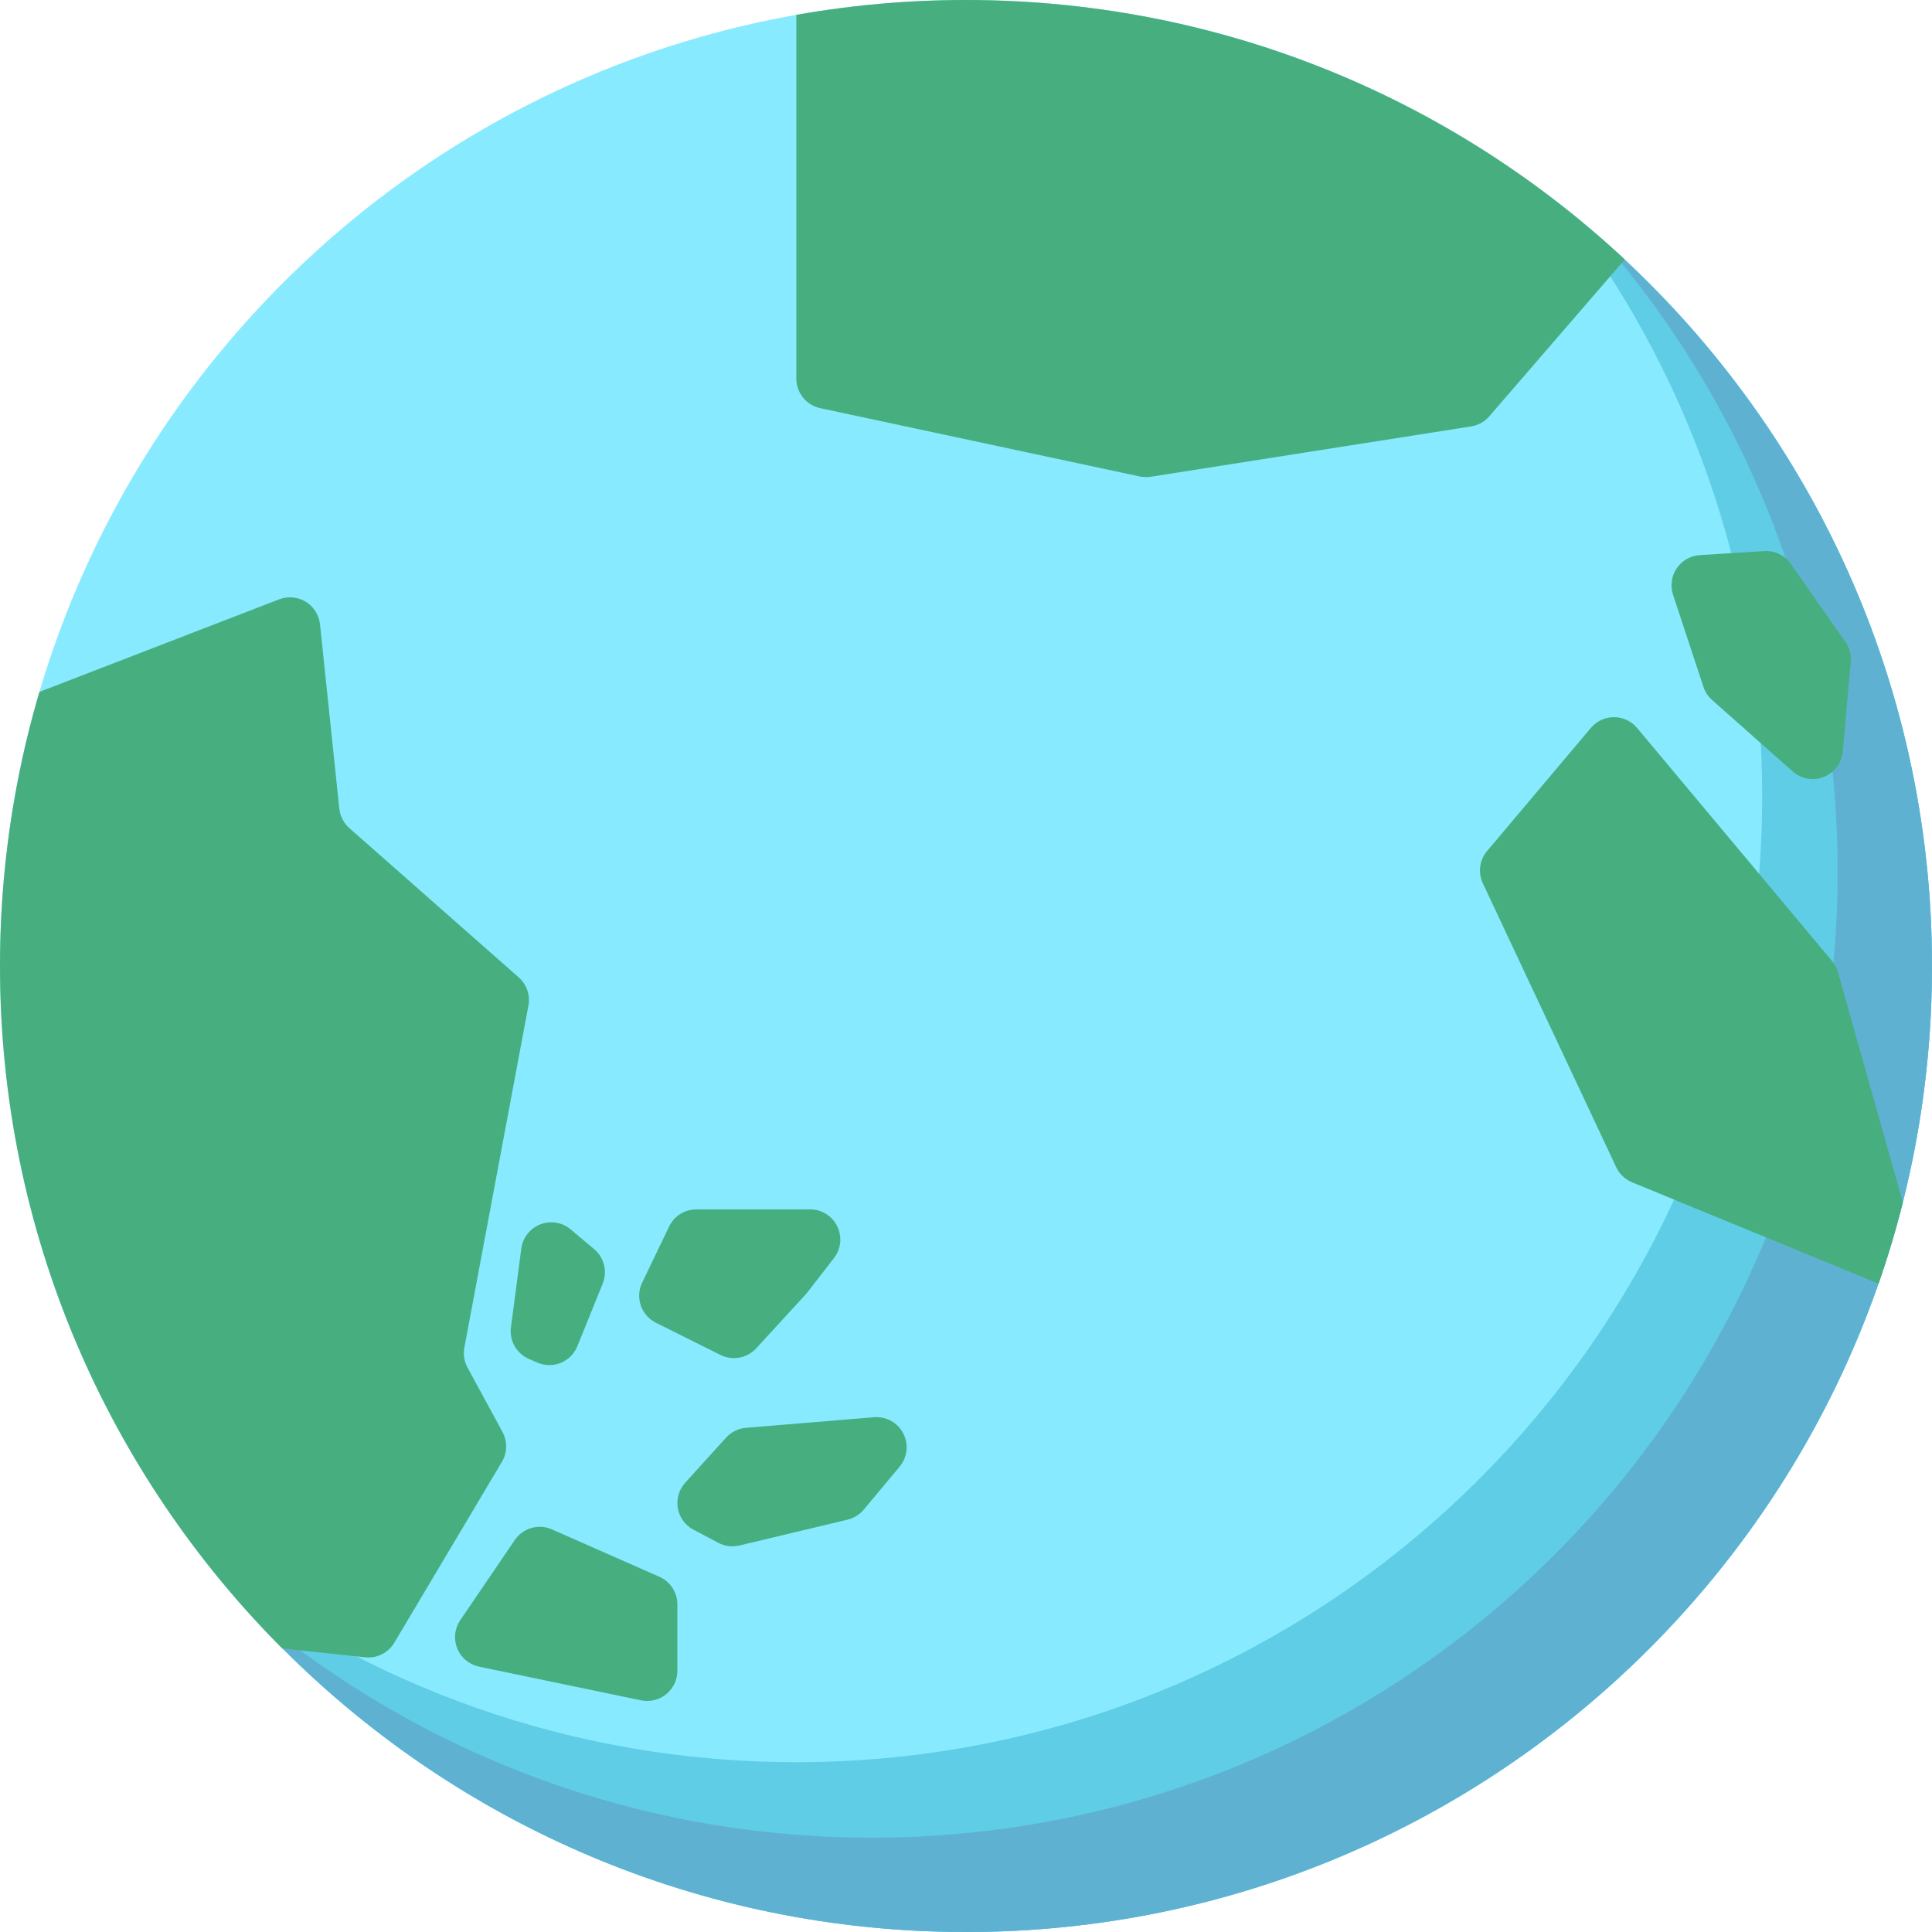
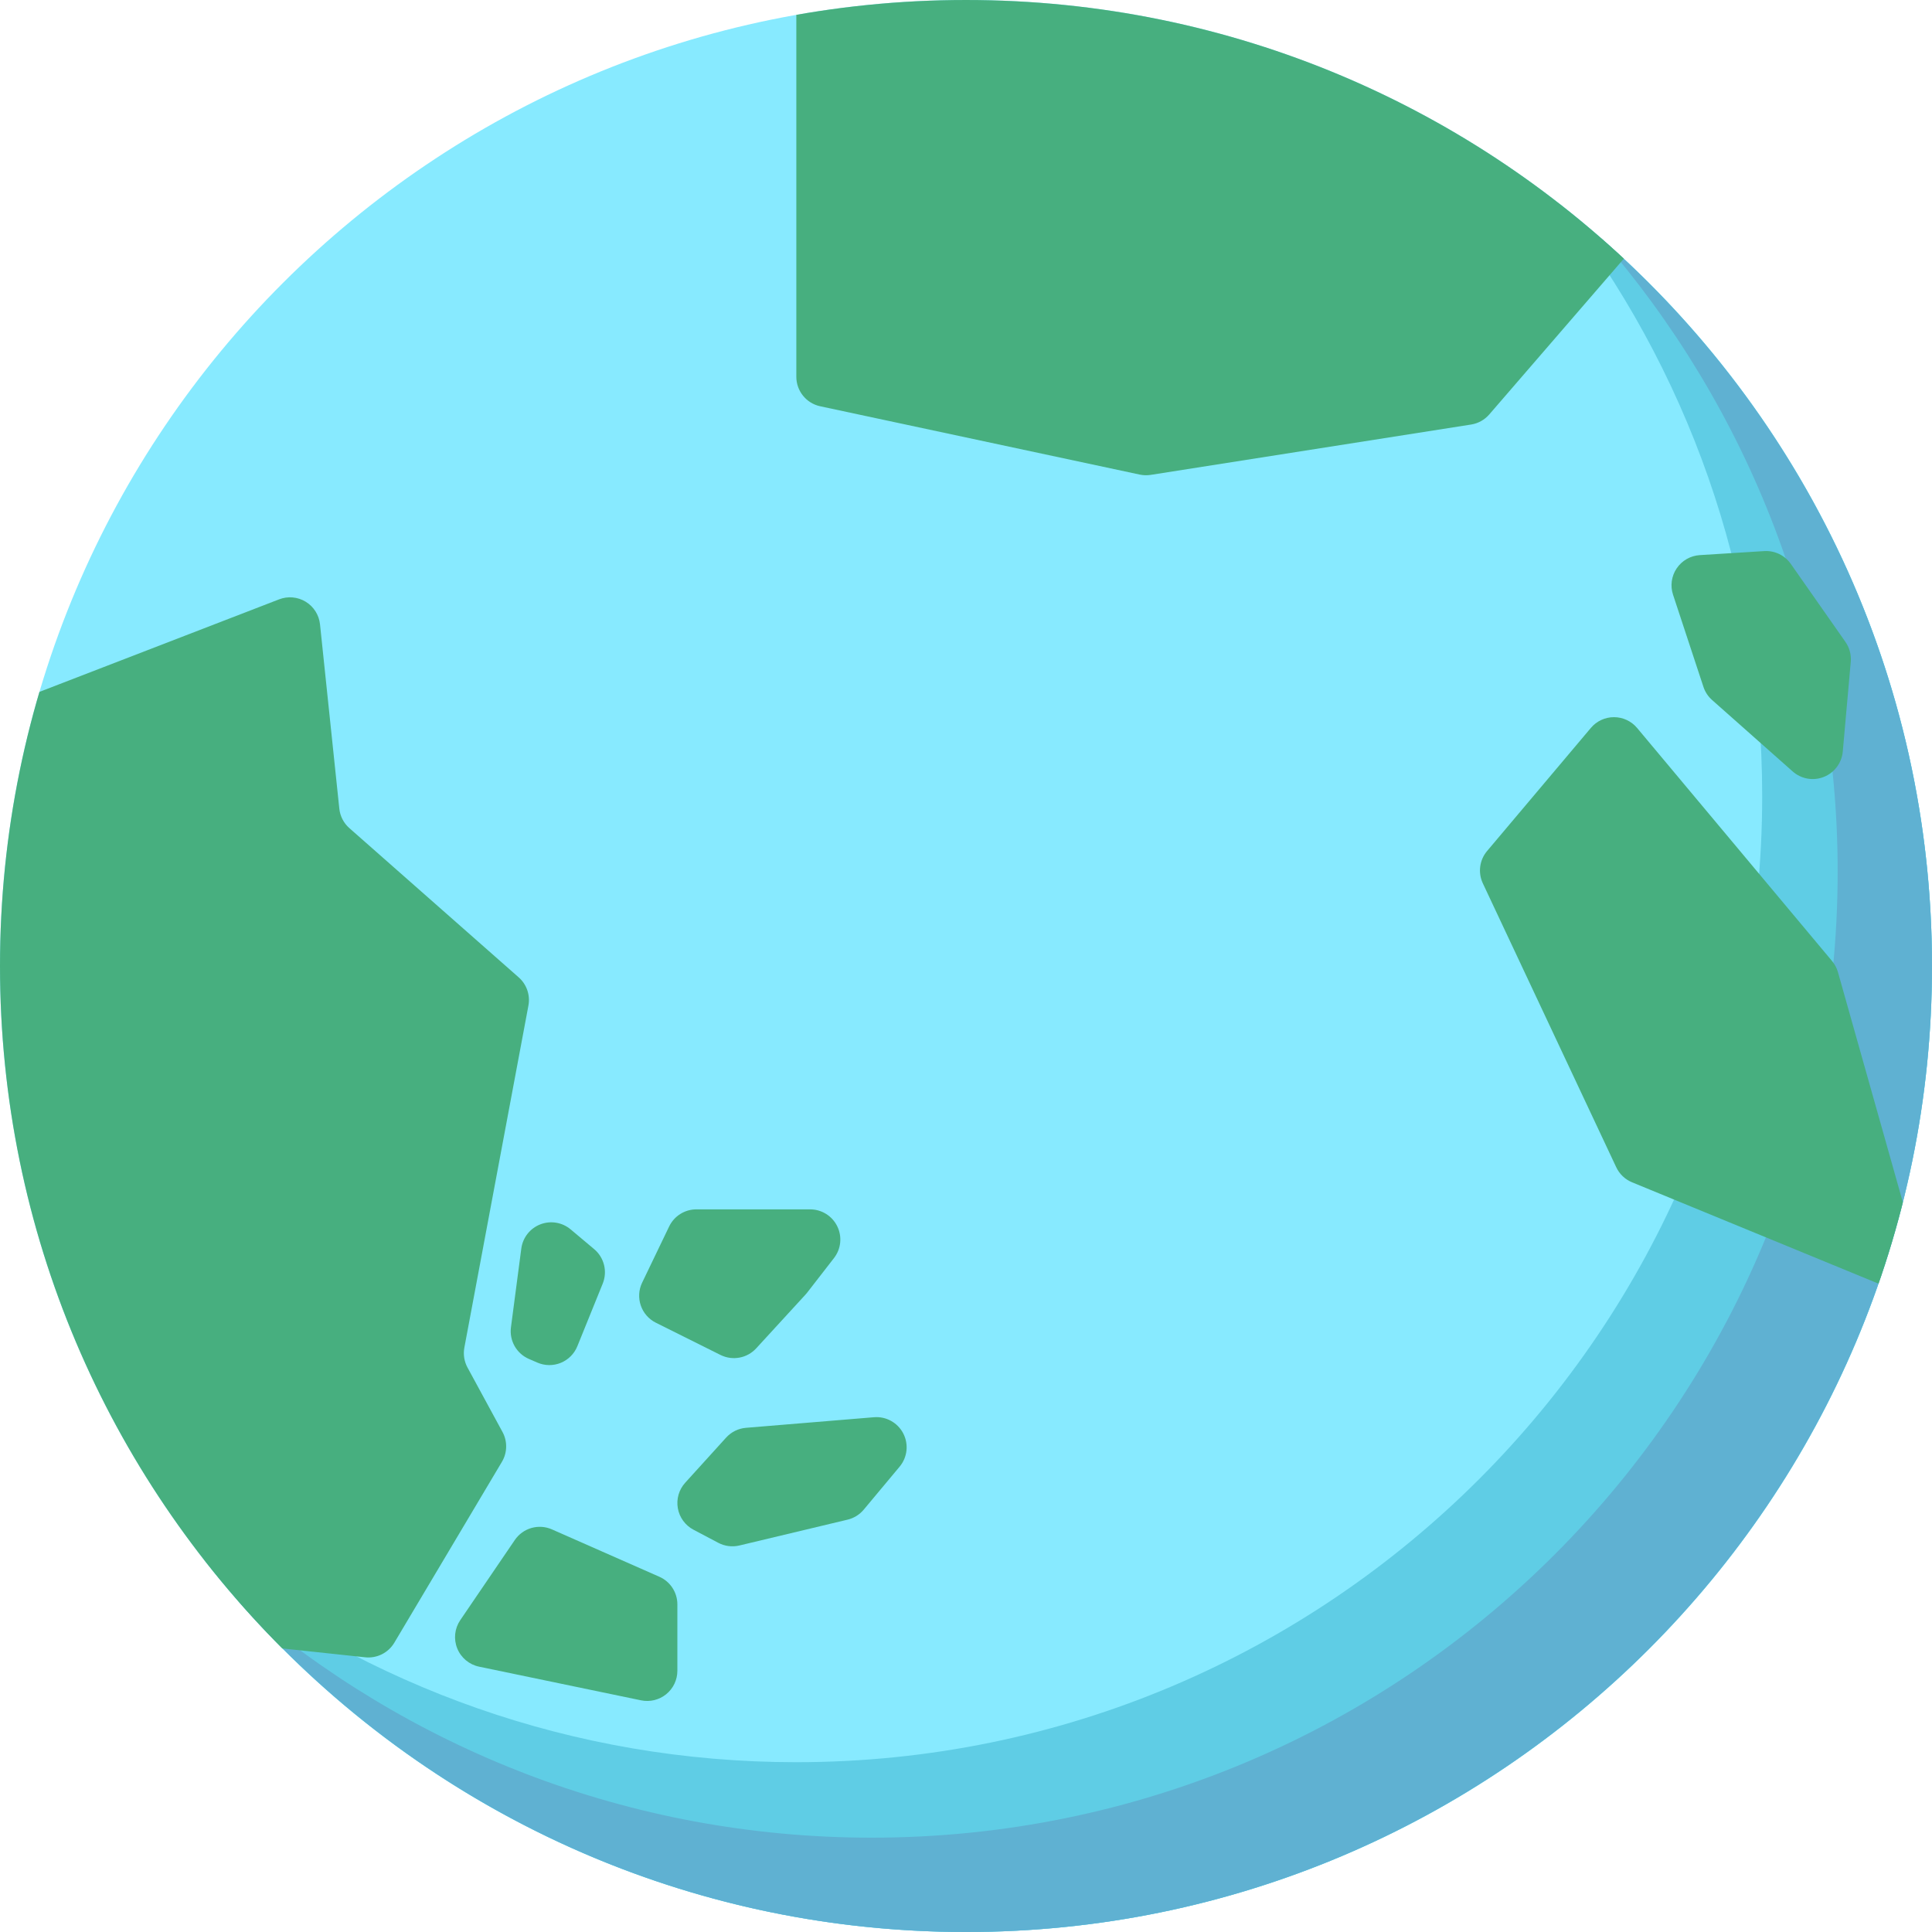
<svg xmlns="http://www.w3.org/2000/svg" width="100%" height="100%" viewBox="0 0 1024 1024" version="1.1" xml:space="preserve" style="fill-rule:evenodd;clip-rule:evenodd;stroke-linejoin:round;stroke-miterlimit:2;">
  <g id="_09829B" transform="matrix(1.1286,0,0,1.12308,-131.688,-126.031)">
    <ellipse cx="570.341" cy="568.11" rx="453.659" ry="455.89" style="fill:rgb(135,234,255);" />
    <clipPath id="_clip1">
      <ellipse cx="570.341" cy="568.11" rx="453.659" ry="455.89" />
    </clipPath>
    <g clip-path="url(#_clip1)">
      <g id="water-lighten" transform="matrix(0.886052,0,0,0.890411,116.682,112.219)">
        <path d="M826.18,107.82C946.53,201.536 1024,347.792 1024,512C1024,794.58 794.58,1024 512,1024C347.792,1024 201.536,946.53 107.82,826.18C194.583,893.742 303.627,934 422,934C704.58,934 934,704.58 934,422C934,303.627 893.742,194.583 826.18,107.82Z" style="fill:rgb(95,205,229);" />
      </g>
      <g id="water-darken" transform="matrix(0.886052,0,0,0.890411,116.682,112.219)">
        <path d="M848.11,125.89C955.857,219.777 1024,357.994 1024,512C1024,794.58 794.58,1024 512,1024C357.994,1024 219.777,955.857 125.89,848.11C215.857,926.504 333.426,974 462,974C744.58,974 974,744.58 974,462C974,333.426 926.504,215.857 848.11,125.89Z" style="fill:rgb(95,177,210);" />
      </g>
-       <g id="land-1" transform="matrix(0.886052,0,0,0.890411,116.682,112.219)">
+       <g id="land-1-1" transform="matrix(0.886052,0,0,0.890411,116.682,112.219)">
        <path d="M-41.185,405.037C-42.777,397.37 -38.586,389.678 -31.282,386.858C4.272,373.131 105.203,334.161 147.938,317.661C152.584,315.867 157.801,316.34 162.05,318.939C166.299,321.538 169.095,325.967 169.614,330.921C172.651,359.921 177.996,410.946 179.844,428.589C180.262,432.582 182.166,436.272 185.178,438.926C201.469,453.283 255.711,501.088 274.927,518.024C279.157,521.751 281.113,527.431 280.075,532.972C273.729,566.857 251.251,686.871 246.125,714.244C245.448,717.858 246.036,721.594 247.791,724.825C252.218,732.977 261.034,749.211 266.34,758.981C269.032,763.939 268.914,769.949 266.03,774.797C253.961,795.085 221.702,849.312 208.996,870.671C205.799,876.046 199.763,879.065 193.544,878.4C166.655,875.524 93.984,867.752 65.587,864.716C58.678,863.977 53.035,858.862 51.622,852.059C38.325,788.007 -26.919,473.75 -41.185,405.037Z" style="fill:rgb(71,175,127);" />
      </g>
-       <g transform="matrix(0.886052,0,0,0.890411,213.193,-166.325)">
+       <g id="land-1-2" transform="matrix(0.886052,0,0,0.890411,116.682,112.219)">
+         <path d="M319.459,680.331C322.063,673.904 320.23,666.531 314.92,662.071C311.275,659.01 306.878,655.316 302.454,651.6C297.98,647.842 291.812,646.822 286.366,648.939C280.92,651.057 277.061,655.975 276.3,661.768C274.418,676.094 272.249,692.605 270.819,703.494C269.888,710.577 273.766,717.418 280.321,720.258C281.783,720.892 283.301,721.55 284.815,722.206C288.77,723.92 293.249,723.965 297.237,722.333C301.226,720.701 304.388,717.528 306.006,713.533C310.215,703.145 315.694,689.624 319.459,680.331Z" style="fill:rgb(71,175,127);" />
+       </g>
+       <g id="land-1-3" transform="matrix(0.886052,0,0,0.890411,87.2956,134.02)">
+         <path d="M509.987,752.875C514.121,747.924 514.877,740.974 511.906,735.249C508.934,729.524 502.815,726.144 496.387,726.675C471.531,728.73 441.402,731.22 428.555,732.282C424.511,732.617 420.745,734.475 418.02,737.481C412.878,743.152 403.954,752.994 396.335,761.396C393.015,765.058 391.574,770.05 392.431,774.919C393.288,779.787 396.348,783.986 400.72,786.294C405.54,788.837 410.371,791.387 413.886,793.242C417.319,795.054 421.295,795.556 425.071,794.655C438.225,791.513 469.93,783.942 482.401,780.964C485.753,780.163 488.758,778.302 490.966,775.656C495.105,770.699 502.475,761.872 509.987,752.875Z" style="fill:rgb(71,175,127);" />
+       </g>
+       <g id="land-1-4" transform="matrix(0.886052,0,0,0.890411,116.682,112.219)">
+         <path d="M442.034,666.796C445.778,661.97 446.449,655.434 443.762,649.949C441.075,644.464 435.501,640.987 429.393,640.987C408.554,640.987 382.941,640.987 369.083,640.987C362.933,640.987 357.328,644.512 354.663,650.054C350.736,658.223 344.899,670.364 340.351,679.822C336.562,687.705 339.804,697.171 347.632,701.074C358.138,706.313 372.265,713.357 381.874,718.148C388.258,721.332 395.979,719.904 400.803,714.647C410.061,704.556 424.243,689.1 426.927,686.175C427.225,685.851 427.509,685.514 427.779,685.167C429.371,683.115 435.437,675.297 442.034,666.796Z" style="fill:rgb(71,175,127);" />
+       </g>
+       <g id="land-1-5" transform="matrix(0.886052,0,0,0.890411,116.682,112.219)">
+         <path d="M359.022,850.353C359.022,844.013 355.278,838.27 349.477,835.713C335.185,829.411 308.23,817.528 292.535,810.608C285.474,807.495 277.197,809.865 272.854,816.244C265.226,827.449 253.237,845.061 243.956,858.696C240.949,863.113 240.345,868.74 242.348,873.695C244.35,878.649 248.693,882.277 253.925,883.365C278.556,888.485 316.837,896.443 339.766,901.209C344.48,902.189 349.384,900.994 353.119,897.956C356.854,894.917 359.022,890.359 359.022,885.544L359.022,850.353Z" style="fill:rgb(71,175,127);" />
+       </g>
+       <g id="land-2-1" transform="matrix(0.886052,0,0,0.890411,213.193,-166.325)">
        <path d="M865.241,828.123C864.628,825.95 863.563,823.932 862.114,822.2C849.495,807.114 785.864,731.042 758.788,698.672C755.755,695.046 751.274,692.947 746.547,692.938C741.819,692.929 737.33,695.01 734.283,698.625C718.493,717.354 691.639,749.207 679.26,763.89C675.233,768.668 674.355,775.352 677.012,781.008C691.279,811.372 736.313,907.212 747.716,931.481C749.417,935.101 752.412,937.952 756.111,939.474C785.235,951.452 915.078,1004.85 915.078,1004.85C915.078,1004.85 872.137,852.579 865.241,828.123Z" style="fill:rgb(71,175,127);" />
      </g>
-       <g transform="matrix(0.886052,0,0,0.890411,116.682,112.219)">
-         <path d="M923.232,65.699L422.072,-27.392L422.072,200.684C422.072,208.231 427.346,214.752 434.726,216.33C472.76,224.462 584.62,248.378 604.07,252.536C605.986,252.946 607.962,253 609.899,252.696C630.339,249.484 751.657,230.421 779.718,226.011C783.457,225.424 786.867,223.53 789.341,220.666C811.597,194.907 923.232,65.699 923.232,65.699Z" style="fill:rgb(71,175,127);" />
-       </g>
-       <g transform="matrix(0.886052,0,0,0.890411,116.682,112.219)">
+       <g id="land-2-2" transform="matrix(0.886052,0,0,0.890411,116.682,112.219)">
        <path d="M949.16,298.878C945.963,294.313 940.62,291.742 935.058,292.089C926.246,292.64 912.475,293.501 900.941,294.221C895.992,294.531 891.467,297.117 888.688,301.223C885.909,305.33 885.191,310.493 886.744,315.201C892.283,331.996 899.817,354.843 902.856,364.056C903.741,366.741 905.322,369.144 907.438,371.019C914.975,377.699 934.287,394.815 950.163,408.886C954.683,412.892 961.074,414.011 966.687,411.78C972.299,409.548 976.177,404.346 976.712,398.33C978.276,380.761 980.077,360.529 980.942,350.803C981.277,347.047 980.274,343.293 978.11,340.205C971.547,330.835 956.957,310.009 949.16,298.878Z" style="fill:rgb(71,175,127);" />
      </g>
-       <g transform="matrix(0.886052,0,0,0.890411,116.682,112.219)">
-         <path d="M319.459,680.331C322.063,673.904 320.23,666.531 314.92,662.071C311.275,659.01 306.878,655.316 302.454,651.6C297.98,647.842 291.812,646.822 286.366,648.939C280.92,651.057 277.061,655.975 276.3,661.768C274.418,676.094 272.249,692.605 270.819,703.494C269.888,710.577 273.766,717.418 280.321,720.258C281.783,720.892 283.301,721.55 284.815,722.206C288.77,723.92 293.249,723.965 297.237,722.333C301.226,720.701 304.388,717.528 306.006,713.533C310.215,703.145 315.694,689.624 319.459,680.331Z" style="fill:rgb(71,175,127);" />
-       </g>
-       <g transform="matrix(0.886052,0,0,0.890411,87.2956,134.02)">
-         <path d="M509.987,752.875C514.121,747.924 514.877,740.974 511.906,735.249C508.934,729.524 502.815,726.144 496.387,726.675C471.531,728.73 441.402,731.22 428.555,732.282C424.511,732.617 420.745,734.475 418.02,737.481C412.878,743.152 403.954,752.994 396.335,761.396C393.015,765.058 391.574,770.05 392.431,774.919C393.288,779.787 396.348,783.986 400.72,786.294C405.54,788.837 410.371,791.387 413.886,793.242C417.319,795.054 421.295,795.556 425.071,794.655C438.225,791.513 469.93,783.942 482.401,780.964C485.753,780.163 488.758,778.302 490.966,775.656C495.105,770.699 502.475,761.872 509.987,752.875Z" style="fill:rgb(71,175,127);" />
-       </g>
-       <g transform="matrix(0.886052,0,0,0.890411,116.682,112.219)">
-         <path d="M442.034,666.796C445.778,661.97 446.449,655.434 443.762,649.949C441.075,644.464 435.501,640.987 429.393,640.987C408.554,640.987 382.941,640.987 369.083,640.987C362.933,640.987 357.328,644.512 354.663,650.054C350.736,658.223 344.899,670.364 340.351,679.822C336.562,687.705 339.804,697.171 347.632,701.074C358.138,706.313 372.265,713.357 381.874,718.148C388.258,721.332 395.979,719.904 400.803,714.647C410.061,704.556 424.243,689.1 426.927,686.175C427.225,685.851 427.509,685.514 427.779,685.167C429.371,683.115 435.437,675.297 442.034,666.796Z" style="fill:rgb(71,175,127);" />
-       </g>
-       <g transform="matrix(0.886052,0,0,0.890411,116.682,112.219)">
-         <path d="M359.022,850.353C359.022,844.013 355.278,838.27 349.477,835.713C335.185,829.411 308.23,817.528 292.535,810.608C285.474,807.495 277.197,809.865 272.854,816.244C265.226,827.449 253.237,845.061 243.956,858.696C240.949,863.113 240.345,868.74 242.348,873.695C244.35,878.649 248.693,882.277 253.925,883.365C278.556,888.485 316.837,896.443 339.766,901.209C344.48,902.189 349.384,900.994 353.119,897.956C356.854,894.917 359.022,890.359 359.022,885.544L359.022,850.353Z" style="fill:rgb(71,175,127);" />
+       <g id="land-3" transform="matrix(0.886052,0,0,0.890411,116.682,111.329)">
+         <path d="M923.232,65.699L422.072,-27.392L422.072,200.684C422.072,208.231 427.346,214.752 434.726,216.33C472.76,224.462 584.62,248.378 604.07,252.536C605.986,252.946 607.962,253 609.899,252.696C630.339,249.484 751.657,230.421 779.718,226.011C783.457,225.424 786.867,223.53 789.341,220.666C811.597,194.907 923.232,65.699 923.232,65.699Z" style="fill:rgb(71,175,127);" />
      </g>
    </g>
  </g>
</svg>
